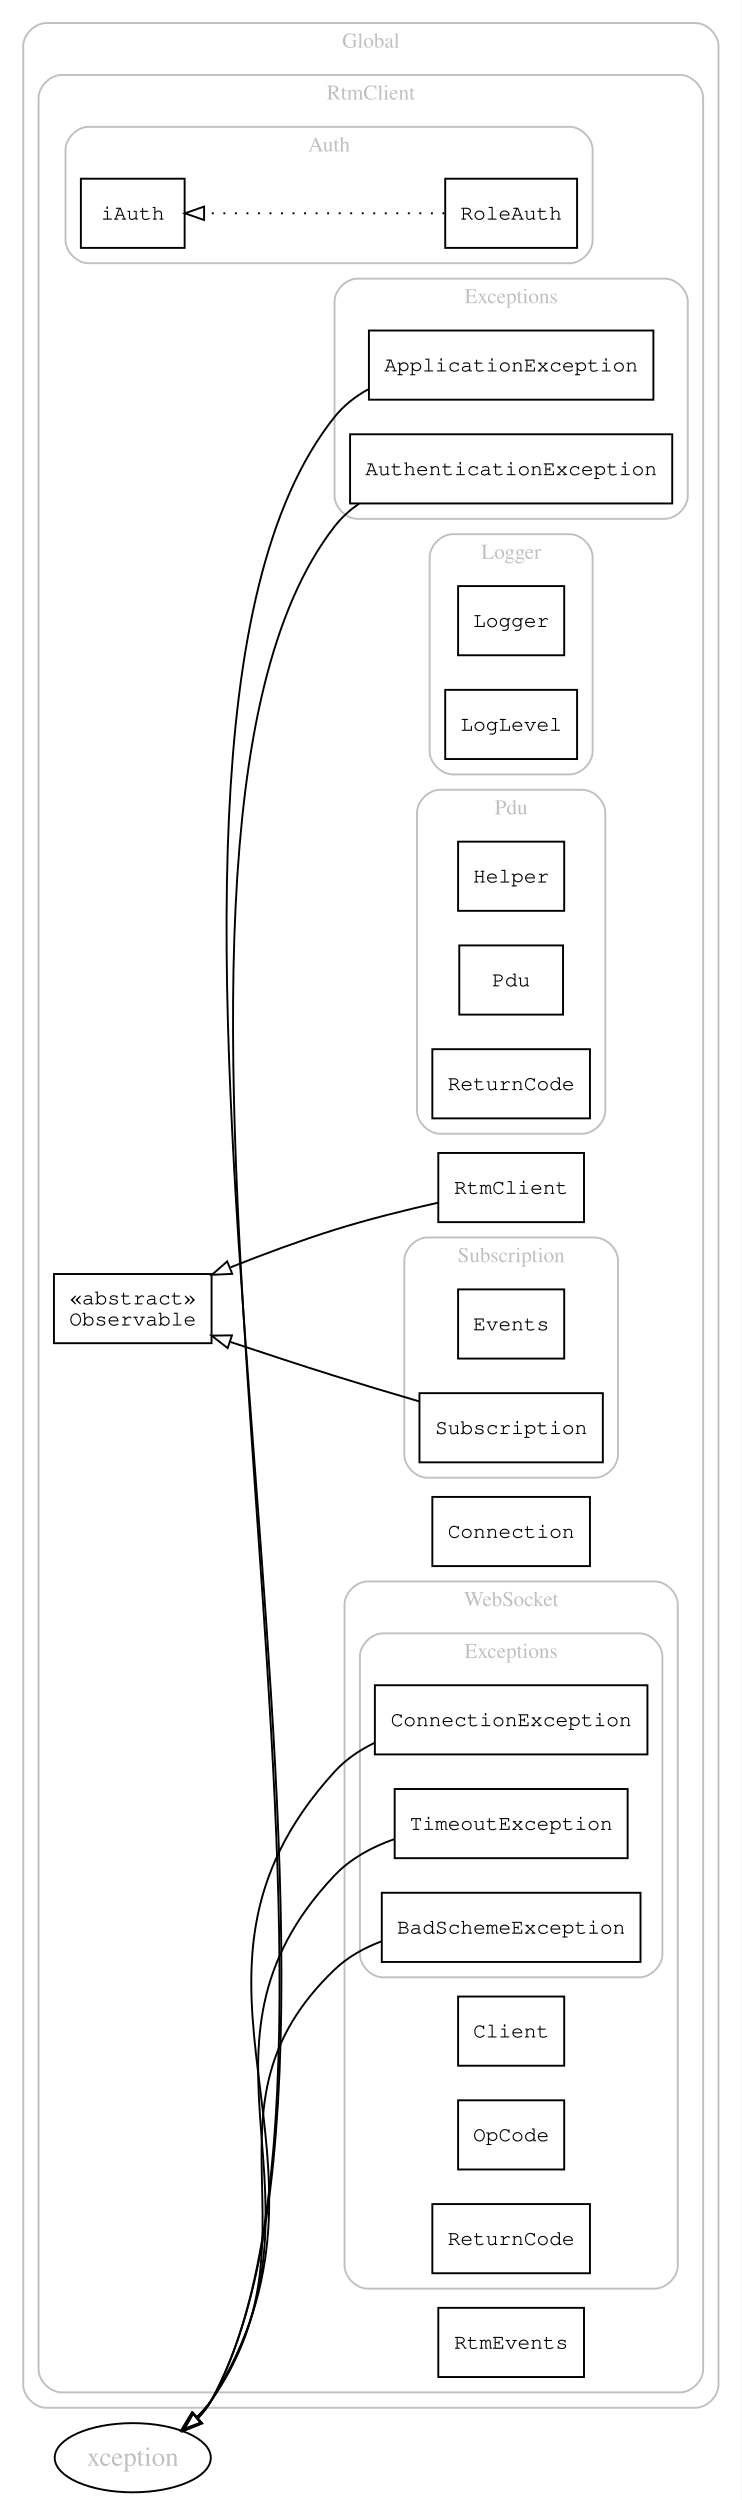
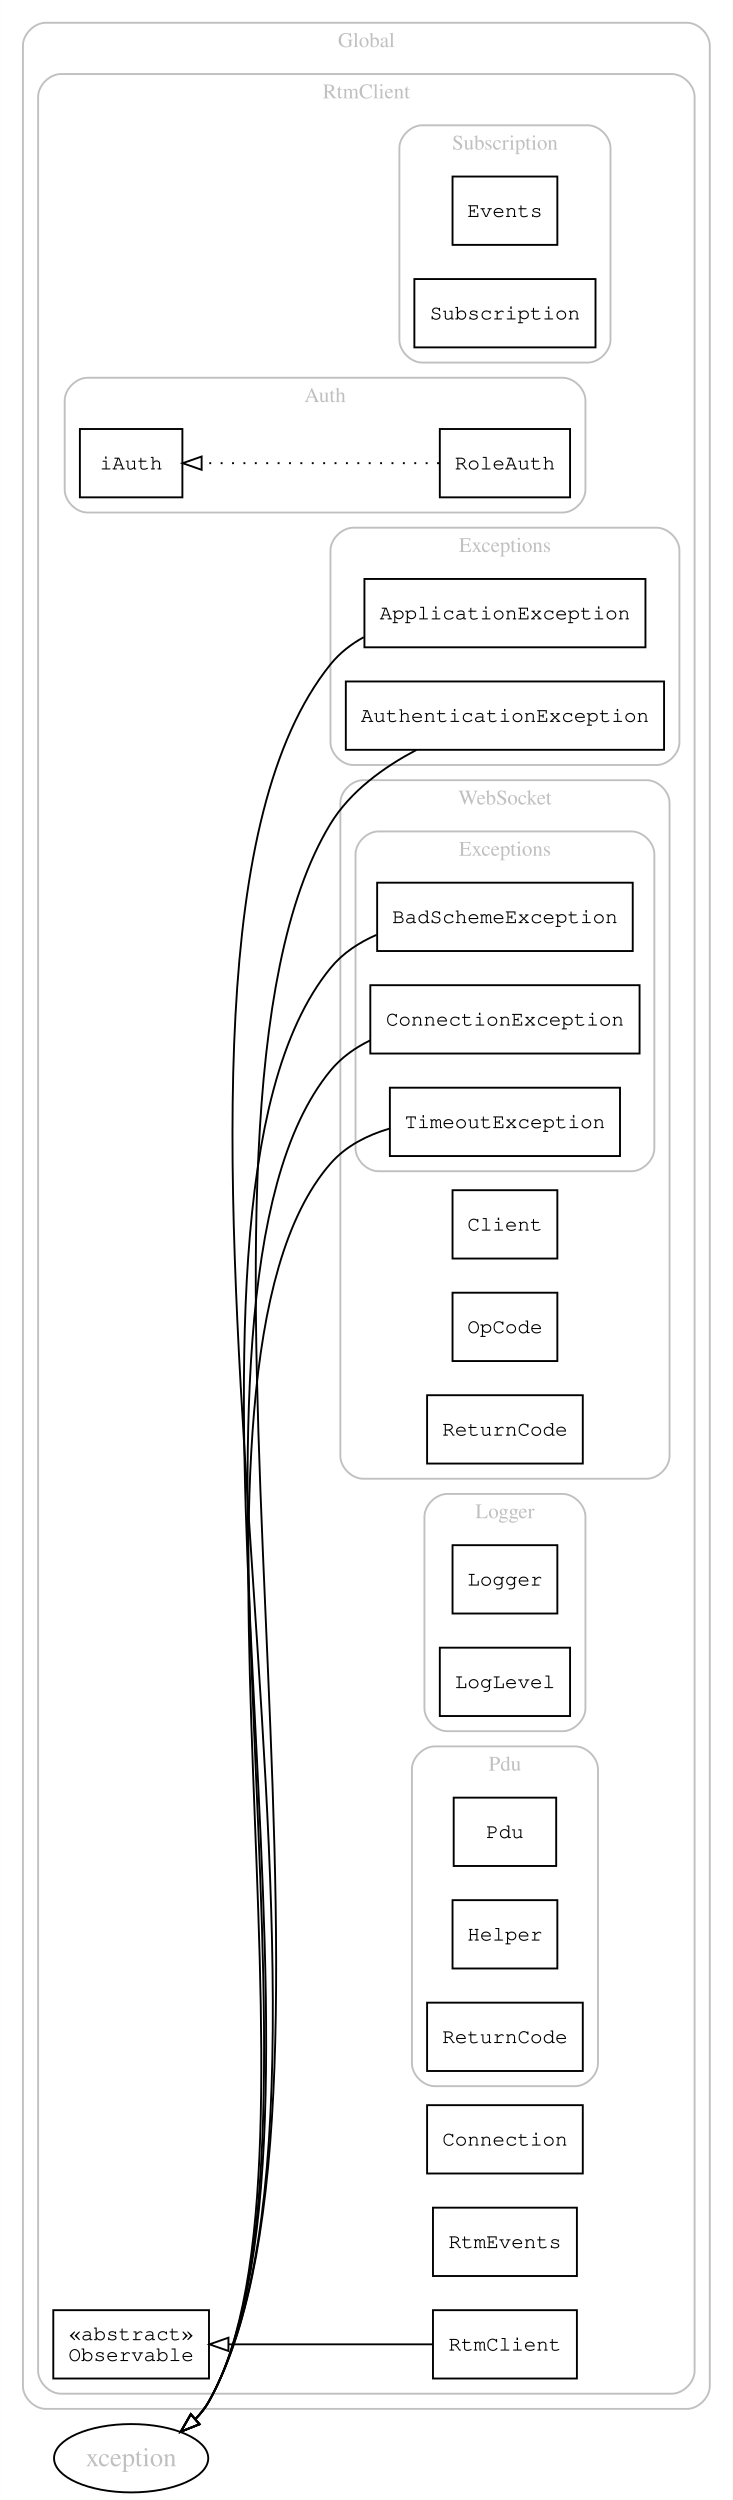
- <svg xmlns="http://www.w3.org/2000/svg" width="386pt" height="1301pt" viewBox="0.00 0.00 385.84 1301.00">
-   <g id="graph0" class="graph" transform="scale(1 1) rotate(0) translate(4 1297)">
-     <polygon fill="#ffffff" stroke="transparent" points="-4,4 -4,-1297 381.835,-1297 381.835,4 -4,4" />
+ <svg xmlns="http://www.w3.org/2000/svg" width="386pt" height="1317pt" viewBox="0.00 0.00 385.84 1317.00">
+   <g id="graph0" class="graph" transform="scale(1 1) rotate(0) translate(4 1313)">
+     <polygon fill="#ffffff" stroke="transparent" points="-4,4 -4,-1313 381.835,-1313 381.835,4 -4,4" />
    <g id="clust1" class="cluster">
-       <path fill="none" stroke="#c0c0c0" d="M20,-44C20,-44 357.835,-44 357.835,-44 363.835,-44 369.835,-50 369.835,-56 369.835,-56 369.835,-1273 369.835,-1273 369.835,-1279 363.835,-1285 357.835,-1285 357.835,-1285 20,-1285 20,-1285 14,-1285 8,-1279 8,-1273 8,-1273 8,-56 8,-56 8,-50 14,-44 20,-44" />
-       <text text-anchor="middle" x="188.918" y="-1272.2" font-family="Times,serif" font-size="11.00" fill="#c0c0c0">Global</text>
+       <path fill="none" stroke="#c0c0c0" d="M20,-44C20,-44 357.835,-44 357.835,-44 363.835,-44 369.835,-50 369.835,-56 369.835,-56 369.835,-1289 369.835,-1289 369.835,-1295 363.835,-1301 357.835,-1301 357.835,-1301 20,-1301 20,-1301 14,-1301 8,-1295 8,-1289 8,-1289 8,-56 8,-56 8,-50 14,-44 20,-44" />
+       <text text-anchor="middle" x="188.918" y="-1288.2" font-family="Times,serif" font-size="11.00" fill="#c0c0c0">Global</text>
    </g>
    <g id="clust2" class="cluster">
-       <path fill="none" stroke="#c0c0c0" d="M28,-52C28,-52 349.835,-52 349.835,-52 355.835,-52 361.835,-58 361.835,-64 361.835,-64 361.835,-1246 361.835,-1246 361.835,-1252 355.835,-1258 349.835,-1258 349.835,-1258 28,-1258 28,-1258 22,-1258 16,-1252 16,-1246 16,-1246 16,-64 16,-64 16,-58 22,-52 28,-52" />
-       <text text-anchor="middle" x="188.918" y="-1245.2" font-family="Times,serif" font-size="11.00" fill="#c0c0c0">RtmClient</text>
+       <path fill="none" stroke="#c0c0c0" d="M28,-52C28,-52 349.835,-52 349.835,-52 355.835,-52 361.835,-58 361.835,-64 361.835,-64 361.835,-1262 361.835,-1262 361.835,-1268 355.835,-1274 349.835,-1274 349.835,-1274 28,-1274 28,-1274 22,-1274 16,-1268 16,-1262 16,-1262 16,-64 16,-64 16,-58 22,-52 28,-52" />
+       <text text-anchor="middle" x="188.918" y="-1261.2" font-family="Times,serif" font-size="11.00" fill="#c0c0c0">RtmClient</text>
    </g>
    <g id="clust3" class="cluster">
-       <path fill="none" stroke="#c0c0c0" d="M42.005,-1160C42.005,-1160 292.327,-1160 292.327,-1160 298.327,-1160 304.327,-1166 304.327,-1172 304.327,-1172 304.327,-1219 304.327,-1219 304.327,-1225 298.327,-1231 292.327,-1231 292.327,-1231 42.005,-1231 42.005,-1231 36.005,-1231 30.005,-1225 30.005,-1219 30.005,-1219 30.005,-1172 30.005,-1172 30.005,-1166 36.005,-1160 42.005,-1160" />
-       <text text-anchor="middle" x="167.166" y="-1218.2" font-family="Times,serif" font-size="11.00" fill="#c0c0c0">Auth</text>
+       <path fill="none" stroke="#c0c0c0" d="M218.317,-1122C218.317,-1122 305.529,-1122 305.529,-1122 311.529,-1122 317.529,-1128 317.529,-1134 317.529,-1134 317.529,-1235 317.529,-1235 317.529,-1241 311.529,-1247 305.529,-1247 305.529,-1247 218.317,-1247 218.317,-1247 212.317,-1247 206.317,-1241 206.317,-1235 206.317,-1235 206.317,-1134 206.317,-1134 206.317,-1128 212.317,-1122 218.317,-1122" />
+       <text text-anchor="middle" x="261.923" y="-1234.2" font-family="Times,serif" font-size="11.00" fill="#c0c0c0">Subscription</text>
    </g>
    <g id="clust4" class="cluster">
-       <path fill="none" stroke="#c0c0c0" d="M182.011,-1027C182.011,-1027 341.835,-1027 341.835,-1027 347.835,-1027 353.835,-1033 353.835,-1039 353.835,-1039 353.835,-1140 353.835,-1140 353.835,-1146 347.835,-1152 341.835,-1152 341.835,-1152 182.011,-1152 182.011,-1152 176.011,-1152 170.011,-1146 170.011,-1140 170.011,-1140 170.011,-1039 170.011,-1039 170.011,-1033 176.011,-1027 182.011,-1027" />
-       <text text-anchor="middle" x="261.923" y="-1139.2" font-family="Times,serif" font-size="11.00" fill="#c0c0c0">Exceptions</text>
+       <path fill="none" stroke="#c0c0c0" d="M42.005,-1043C42.005,-1043 292.327,-1043 292.327,-1043 298.327,-1043 304.327,-1049 304.327,-1055 304.327,-1055 304.327,-1102 304.327,-1102 304.327,-1108 298.327,-1114 292.327,-1114 292.327,-1114 42.005,-1114 42.005,-1114 36.005,-1114 30.005,-1108 30.005,-1102 30.005,-1102 30.005,-1055 30.005,-1055 30.005,-1049 36.005,-1043 42.005,-1043" />
+       <text text-anchor="middle" x="167.166" y="-1101.2" font-family="Times,serif" font-size="11.00" fill="#c0c0c0">Auth</text>
    </g>
    <g id="clust5" class="cluster">
-       <path fill="none" stroke="#c0c0c0" d="M231.519,-894C231.519,-894 292.327,-894 292.327,-894 298.327,-894 304.327,-900 304.327,-906 304.327,-906 304.327,-1007 304.327,-1007 304.327,-1013 298.327,-1019 292.327,-1019 292.327,-1019 231.519,-1019 231.519,-1019 225.519,-1019 219.519,-1013 219.519,-1007 219.519,-1007 219.519,-906 219.519,-906 219.519,-900 225.519,-894 231.519,-894" />
-       <text text-anchor="middle" x="261.923" y="-1006.2" font-family="Times,serif" font-size="11.00" fill="#c0c0c0">Logger</text>
+       <path fill="none" stroke="#c0c0c0" d="M182.011,-910C182.011,-910 341.835,-910 341.835,-910 347.835,-910 353.835,-916 353.835,-922 353.835,-922 353.835,-1023 353.835,-1023 353.835,-1029 347.835,-1035 341.835,-1035 341.835,-1035 182.011,-1035 182.011,-1035 176.011,-1035 170.011,-1029 170.011,-1023 170.011,-1023 170.011,-922 170.011,-922 170.011,-916 176.011,-910 182.011,-910" />
+       <text text-anchor="middle" x="261.923" y="-1022.2" font-family="Times,serif" font-size="11.00" fill="#c0c0c0">Exceptions</text>
    </g>
    <g id="clust6" class="cluster">
-       <path fill="none" stroke="#c0c0c0" d="M224.918,-707C224.918,-707 298.928,-707 298.928,-707 304.928,-707 310.928,-713 310.928,-719 310.928,-719 310.928,-874 310.928,-874 310.928,-880 304.928,-886 298.928,-886 298.928,-886 224.918,-886 224.918,-886 218.918,-886 212.918,-880 212.918,-874 212.918,-874 212.918,-719 212.918,-719 212.918,-713 218.918,-707 224.918,-707" />
-       <text text-anchor="middle" x="261.923" y="-873.2" font-family="Times,serif" font-size="11.00" fill="#c0c0c0">Pdu</text>
+       <path fill="none" stroke="#c0c0c0" d="M187.213,-534C187.213,-534 336.633,-534 336.633,-534 342.633,-534 348.633,-540 348.633,-546 348.633,-546 348.633,-890 348.633,-890 348.633,-896 342.633,-902 336.633,-902 336.633,-902 187.213,-902 187.213,-902 181.213,-902 175.213,-896 175.213,-890 175.213,-890 175.213,-546 175.213,-546 175.213,-540 181.213,-534 187.213,-534" />
+       <text text-anchor="middle" x="261.923" y="-889.2" font-family="Times,serif" font-size="11.00" fill="#c0c0c0">WebSocket</text>
    </g>
    <g id="clust7" class="cluster">
-       <path fill="none" stroke="#c0c0c0" d="M218.317,-528C218.317,-528 305.529,-528 305.529,-528 311.529,-528 317.529,-534 317.529,-540 317.529,-540 317.529,-641 317.529,-641 317.529,-647 311.529,-653 305.529,-653 305.529,-653 218.317,-653 218.317,-653 212.317,-653 206.317,-647 206.317,-641 206.317,-641 206.317,-540 206.317,-540 206.317,-534 212.317,-528 218.317,-528" />
-       <text text-anchor="middle" x="261.923" y="-640.2" font-family="Times,serif" font-size="11.00" fill="#c0c0c0">Subscription</text>
+       <path fill="none" stroke="#c0c0c0" d="M195.213,-696C195.213,-696 328.633,-696 328.633,-696 334.633,-696 340.633,-702 340.633,-708 340.633,-708 340.633,-863 340.633,-863 340.633,-869 334.633,-875 328.633,-875 328.633,-875 195.213,-875 195.213,-875 189.213,-875 183.213,-869 183.213,-863 183.213,-863 183.213,-708 183.213,-708 183.213,-702 189.213,-696 195.213,-696" />
+       <text text-anchor="middle" x="261.923" y="-862.2" font-family="Times,serif" font-size="11.00" fill="#c0c0c0">Exceptions</text>
    </g>
    <g id="clust8" class="cluster">
-       <path fill="none" stroke="#c0c0c0" d="M187.213,-106C187.213,-106 336.633,-106 336.633,-106 342.633,-106 348.633,-112 348.633,-118 348.633,-118 348.633,-462 348.633,-462 348.633,-468 342.633,-474 336.633,-474 336.633,-474 187.213,-474 187.213,-474 181.213,-474 175.213,-468 175.213,-462 175.213,-462 175.213,-118 175.213,-118 175.213,-112 181.213,-106 187.213,-106" />
-       <text text-anchor="middle" x="261.923" y="-461.2" font-family="Times,serif" font-size="11.00" fill="#c0c0c0">WebSocket</text>
+       <path fill="none" stroke="#c0c0c0" d="M231.519,-401C231.519,-401 292.327,-401 292.327,-401 298.327,-401 304.327,-407 304.327,-413 304.327,-413 304.327,-514 304.327,-514 304.327,-520 298.327,-526 292.327,-526 292.327,-526 231.519,-526 231.519,-526 225.519,-526 219.519,-520 219.519,-514 219.519,-514 219.519,-413 219.519,-413 219.519,-407 225.519,-401 231.519,-401" />
+       <text text-anchor="middle" x="261.923" y="-513.2" font-family="Times,serif" font-size="11.00" fill="#c0c0c0">Logger</text>
    </g>
    <g id="clust9" class="cluster">
-       <path fill="none" stroke="#c0c0c0" d="M195.213,-268C195.213,-268 328.633,-268 328.633,-268 334.633,-268 340.633,-274 340.633,-280 340.633,-280 340.633,-435 340.633,-435 340.633,-441 334.633,-447 328.633,-447 328.633,-447 195.213,-447 195.213,-447 189.213,-447 183.213,-441 183.213,-435 183.213,-435 183.213,-280 183.213,-280 183.213,-274 189.213,-268 195.213,-268" />
-       <text text-anchor="middle" x="261.923" y="-434.2" font-family="Times,serif" font-size="11.00" fill="#c0c0c0">Exceptions</text>
+       <path fill="none" stroke="#c0c0c0" d="M224.918,-214C224.918,-214 298.928,-214 298.928,-214 304.928,-214 310.928,-220 310.928,-226 310.928,-226 310.928,-381 310.928,-381 310.928,-387 304.928,-393 298.928,-393 298.928,-393 224.918,-393 224.918,-393 218.918,-393 212.918,-387 212.918,-381 212.918,-381 212.918,-226 212.918,-226 212.918,-220 218.918,-214 224.918,-214" />
+       <text text-anchor="middle" x="261.923" y="-380.2" font-family="Times,serif" font-size="11.00" fill="#c0c0c0">Pdu</text>
    </g>
    <g id="node1" class="node">
-       <polygon fill="none" stroke="#000000" points="296.232,-1204 227.614,-1204 227.614,-1168 296.232,-1168 296.232,-1204" />
-       <text text-anchor="middle" x="261.923" y="-1182.7" font-family="Courier,monospace" font-size="11.00" fill="#000000">RoleAuth</text>
+       <polygon fill="none" stroke="#000000" points="289.531,-1220 234.315,-1220 234.315,-1184 289.531,-1184 289.531,-1220" />
+       <text text-anchor="middle" x="261.923" y="-1198.7" font-family="Courier,monospace" font-size="11.00" fill="#000000">Events</text>
    </g>
    <g id="node2" class="node">
-       <polygon fill="none" stroke="#000000" points="92.005,-1204 38.005,-1204 38.005,-1168 92.005,-1168 92.005,-1204" />
-       <text text-anchor="middle" x="65.005" y="-1182.7" font-family="Courier,monospace" font-size="11.00" fill="#000000">iAuth</text>
+       <polygon fill="none" stroke="#000000" points="309.636,-1166 214.21,-1166 214.21,-1130 309.636,-1130 309.636,-1166" />
+       <text text-anchor="middle" x="261.923" y="-1144.7" font-family="Courier,monospace" font-size="11.00" fill="#000000">Subscription</text>
+     </g>
+     <g id="node3" class="node">
+       <polygon fill="none" stroke="#000000" points="296.232,-1087 227.614,-1087 227.614,-1051 296.232,-1051 296.232,-1087" />
+       <text text-anchor="middle" x="261.923" y="-1065.7" font-family="Courier,monospace" font-size="11.00" fill="#000000">RoleAuth</text>
+     </g>
+     <g id="node4" class="node">
+       <polygon fill="none" stroke="#000000" points="92.005,-1087 38.005,-1087 38.005,-1051 92.005,-1051 92.005,-1087" />
+       <text text-anchor="middle" x="65.005" y="-1065.7" font-family="Courier,monospace" font-size="11.00" fill="#000000">iAuth</text>
    </g>
    <g id="edge1" class="edge">
-       <path fill="none" stroke="#000000" stroke-dasharray="1,5" d="M227.171,-1186C192.1,-1186 138.128,-1186 102.206,-1186" />
-       <polygon fill="none" stroke="#000000" points="102.132,-1182.5 92.132,-1186 102.132,-1189.5 102.132,-1182.5" />
+       <path fill="none" stroke="#000000" stroke-dasharray="1,5" d="M227.171,-1069C192.1,-1069 138.128,-1069 102.206,-1069" />
+       <polygon fill="none" stroke="#000000" points="102.132,-1065.5 92.132,-1069 102.132,-1072.5 102.132,-1065.5" />
    </g>
-     <g id="node3" class="node">
-       <polygon fill="none" stroke="#000000" points="335.945,-1125 187.902,-1125 187.902,-1089 335.945,-1089 335.945,-1125" />
-       <text text-anchor="middle" x="261.923" y="-1103.7" font-family="Courier,monospace" font-size="11.00" fill="#000000">ApplicationException</text>
+     <g id="node5" class="node">
+       <polygon fill="none" stroke="#000000" points="335.945,-1008 187.902,-1008 187.902,-972 335.945,-972 335.945,-1008" />
+       <text text-anchor="middle" x="261.923" y="-986.7" font-family="Courier,monospace" font-size="11.00" fill="#000000">ApplicationException</text>
    </g>
    <g id="node22" class="node">
      <ellipse fill="none" stroke="#000000" cx="65.005" cy="-18" rx="40.616" ry="18" />
      <text text-anchor="middle" x="65.005" y="-13.8" font-family="Times,serif" font-size="14.00" fill="#c0c0c0">xception</text>
    </g>
    <g id="edge2" class="edge">
-       <path fill="none" stroke="#000000" d="M187.48,-1094.374C180.807,-1090.682 174.782,-1085.98 170.011,-1080 26.694,-900.4 216.281,-249.585 106.011,-48 104.167,-44.629 101.763,-41.536 99.043,-38.725" />
-       <polygon fill="none" stroke="#000000" points="101.109,-35.883 91.274,-31.943 96.506,-41.156 101.109,-35.883" />
+       <path fill="none" stroke="#000000" d="M187.528,-977.336C180.846,-973.652 174.806,-968.961 170.011,-963 42.248,-804.181 204.536,-226.436 106.011,-48 104.153,-44.636 101.741,-41.548 99.016,-38.74" />
+       <polygon fill="none" stroke="#000000" points="101.077,-35.894 91.239,-31.962 96.478,-41.171 101.077,-35.894" />
    </g>
-     <g id="node4" class="node">
-       <polygon fill="none" stroke="#000000" points="345.748,-1071 178.098,-1071 178.098,-1035 345.748,-1035 345.748,-1071" />
-       <text text-anchor="middle" x="261.923" y="-1049.7" font-family="Courier,monospace" font-size="11.00" fill="#000000">AuthenticationException</text>
+     <g id="node6" class="node">
+       <polygon fill="none" stroke="#000000" points="345.748,-954 178.098,-954 178.098,-918 345.748,-918 345.748,-954" />
+       <text text-anchor="middle" x="261.923" y="-932.7" font-family="Courier,monospace" font-size="11.00" fill="#000000">AuthenticationException</text>
+     </g>
+     <g id="edge6" class="edge">
+       <path fill="none" stroke="#000000" d="M215.366,-917.996C198.217,-908.941 180.448,-896.167 170.011,-879 73.791,-720.741 196.107,-209.823 106.011,-48 104.141,-44.643 101.721,-41.559 98.991,-38.754" />
+       <polygon fill="none" stroke="#000000" points="101.049,-35.905 91.208,-31.979 96.453,-41.185 101.049,-35.905" />
+     </g>
+     <g id="node7" class="node">
+       <polygon fill="none" stroke="#000000" points="329.243,-848 194.604,-848 194.604,-812 329.243,-812 329.243,-848" />
+       <text text-anchor="middle" x="261.923" y="-826.7" font-family="Courier,monospace" font-size="11.00" fill="#000000">BadSchemeException</text>
    </g>
    <g id="edge3" class="edge">
-       <path fill="none" stroke="#000000" d="M182.753,-1034.902C177.951,-1031.571 173.615,-1027.64 170.011,-1023 36.81,-851.523 210.559,-238.306 106.011,-48 104.161,-44.632 101.753,-41.542 99.031,-38.732" />
-       <polygon fill="none" stroke="#000000" points="101.094,-35.888 91.258,-31.952 96.493,-41.163 101.094,-35.888" />
-     </g>
-     <g id="node5" class="node">
-       <polygon fill="none" stroke="#000000" points="289.531,-992 234.315,-992 234.315,-956 289.531,-956 289.531,-992" />
-       <text text-anchor="middle" x="261.923" y="-970.7" font-family="Courier,monospace" font-size="11.00" fill="#000000">Logger</text>
-     </g>
-     <g id="node6" class="node">
-       <polygon fill="none" stroke="#000000" points="296.232,-938 227.614,-938 227.614,-902 296.232,-902 296.232,-938" />
-       <text text-anchor="middle" x="261.923" y="-916.7" font-family="Courier,monospace" font-size="11.00" fill="#000000">LogLevel</text>
-     </g>
-     <g id="node7" class="node">
-       <polygon fill="none" stroke="#000000" points="289.531,-859 234.315,-859 234.315,-823 289.531,-823 289.531,-859" />
-       <text text-anchor="middle" x="261.923" y="-837.7" font-family="Courier,monospace" font-size="11.00" fill="#000000">Helper</text>
+       <path fill="none" stroke="#000000" d="M194.349,-820.546C185.005,-816.504 176.428,-810.858 170.011,-803 63.505,-672.585 188.484,-194.799 106.011,-48 104.129,-44.65 101.7,-41.571 98.965,-38.769" />
+       <polygon fill="none" stroke="#000000" points="101.018,-35.916 91.174,-31.998 96.426,-41.2 101.018,-35.916" />
    </g>
    <g id="node8" class="node">
-       <polygon fill="none" stroke="#000000" points="288.923,-805 234.923,-805 234.923,-769 288.923,-769 288.923,-805" />
-       <text text-anchor="middle" x="261.923" y="-783.7" font-family="Courier,monospace" font-size="11.00" fill="#000000">Pdu</text>
+       <polygon fill="none" stroke="#000000" points="332.844,-794 191.002,-794 191.002,-758 332.844,-758 332.844,-794" />
+       <text text-anchor="middle" x="261.923" y="-772.7" font-family="Courier,monospace" font-size="11.00" fill="#000000">ConnectionException</text>
+     </g>
+     <g id="edge4" class="edge">
+       <path fill="none" stroke="#000000" d="M191.207,-765.056C183.101,-761.15 175.714,-755.938 170.011,-749 70.674,-628.164 183.07,-184.128 106.011,-48 104.118,-44.656 101.682,-41.581 98.942,-38.781" />
+       <polygon fill="none" stroke="#000000" points="100.992,-35.926 91.146,-32.014 96.404,-41.212 100.992,-35.926" />
    </g>
    <g id="node9" class="node">
-       <polygon fill="none" stroke="#000000" points="302.934,-751 220.912,-751 220.912,-715 302.934,-715 302.934,-751" />
-       <text text-anchor="middle" x="261.923" y="-729.7" font-family="Courier,monospace" font-size="11.00" fill="#000000">ReturnCode</text>
+       <polygon fill="none" stroke="#000000" points="322.541,-740 201.305,-740 201.305,-704 322.541,-704 322.541,-740" />
+       <text text-anchor="middle" x="261.923" y="-718.7" font-family="Courier,monospace" font-size="11.00" fill="#000000">TimeoutException</text>
+     </g>
+     <g id="edge5" class="edge">
+       <path fill="none" stroke="#000000" d="M201.18,-718.471C189.333,-715.007 178.096,-709.277 170.011,-700 74.359,-590.246 178.161,-174.45 106.011,-48 104.106,-44.663 101.663,-41.592 98.919,-38.795" />
+       <polygon fill="none" stroke="#000000" points="100.965,-35.937 91.117,-32.031 96.38,-41.226 100.965,-35.937" />
    </g>
    <g id="node10" class="node">
-       <polygon fill="none" stroke="#000000" points="289.531,-626 234.315,-626 234.315,-590 289.531,-590 289.531,-626" />
-       <text text-anchor="middle" x="261.923" y="-604.7" font-family="Courier,monospace" font-size="11.00" fill="#000000">Events</text>
+       <polygon fill="none" stroke="#000000" points="289.531,-686 234.315,-686 234.315,-650 289.531,-650 289.531,-686" />
+       <text text-anchor="middle" x="261.923" y="-664.7" font-family="Courier,monospace" font-size="11.00" fill="#000000">Client</text>
    </g>
    <g id="node11" class="node">
-       <polygon fill="none" stroke="#000000" points="309.636,-572 214.21,-572 214.21,-536 309.636,-536 309.636,-572" />
-       <text text-anchor="middle" x="261.923" y="-550.7" font-family="Courier,monospace" font-size="11.00" fill="#000000">Subscription</text>
+       <polygon fill="none" stroke="#000000" points="289.531,-632 234.315,-632 234.315,-596 289.531,-596 289.531,-632" />
+       <text text-anchor="middle" x="261.923" y="-610.7" font-family="Courier,monospace" font-size="11.00" fill="#000000">OpCode</text>
+     </g>
+     <g id="node12" class="node">
+       <polygon fill="none" stroke="#000000" points="302.934,-578 220.912,-578 220.912,-542 302.934,-542 302.934,-578" />
+       <text text-anchor="middle" x="261.923" y="-556.7" font-family="Courier,monospace" font-size="11.00" fill="#000000">ReturnCode</text>
+     </g>
+     <g id="node13" class="node">
+       <polygon fill="none" stroke="#000000" points="289.531,-499 234.315,-499 234.315,-463 289.531,-463 289.531,-499" />
+       <text text-anchor="middle" x="261.923" y="-477.7" font-family="Courier,monospace" font-size="11.00" fill="#000000">Logger</text>
+     </g>
+     <g id="node14" class="node">
+       <polygon fill="none" stroke="#000000" points="296.232,-445 227.614,-445 227.614,-409 296.232,-409 296.232,-445" />
+       <text text-anchor="middle" x="261.923" y="-423.7" font-family="Courier,monospace" font-size="11.00" fill="#000000">LogLevel</text>
+     </g>
+     <g id="node15" class="node">
+       <polygon fill="none" stroke="#000000" points="288.923,-366 234.923,-366 234.923,-330 288.923,-330 288.923,-366" />
+       <text text-anchor="middle" x="261.923" y="-344.7" font-family="Courier,monospace" font-size="11.00" fill="#000000">Pdu</text>
+     </g>
+     <g id="node16" class="node">
+       <polygon fill="none" stroke="#000000" points="289.531,-312 234.315,-312 234.315,-276 289.531,-276 289.531,-312" />
+       <text text-anchor="middle" x="261.923" y="-290.7" font-family="Courier,monospace" font-size="11.00" fill="#000000">Helper</text>
+     </g>
+     <g id="node17" class="node">
+       <polygon fill="none" stroke="#000000" points="302.934,-258 220.912,-258 220.912,-222 302.934,-222 302.934,-258" />
+       <text text-anchor="middle" x="261.923" y="-236.7" font-family="Courier,monospace" font-size="11.00" fill="#000000">ReturnCode</text>
+     </g>
+     <g id="node18" class="node">
+       <polygon fill="none" stroke="#000000" points="302.934,-204 220.912,-204 220.912,-168 302.934,-168 302.934,-204" />
+       <text text-anchor="middle" x="261.923" y="-182.7" font-family="Courier,monospace" font-size="11.00" fill="#000000">Connection</text>
    </g>
    <g id="node19" class="node">
-       <polygon fill="none" stroke="#000000" points="106.016,-634 23.995,-634 23.995,-598 106.016,-598 106.016,-634" />
-       <text text-anchor="start" x="32" y="-618.2" font-family="Courier,monospace" font-size="11.00" fill="#000000">«abstract»</text>
-       <text text-anchor="start" x="32" y="-607.2" font-family="Courier,monospace" font-size="11.00" fill="#000000">Observable</text>
-     </g>
-     <g id="edge5" class="edge">
-       <path fill="none" stroke="#000000" d="M214.12,-567.688C199.894,-571.857 184.294,-576.523 170.011,-581 152.307,-586.549 133.02,-592.891 115.864,-598.638" />
-       <polygon fill="none" stroke="#000000" points="114.399,-595.438 106.037,-601.943 116.631,-602.073 114.399,-595.438" />
-     </g>
-     <g id="node12" class="node">
-       <polygon fill="none" stroke="#000000" points="329.243,-312 194.604,-312 194.604,-276 329.243,-276 329.243,-312" />
-       <text text-anchor="middle" x="261.923" y="-290.7" font-family="Courier,monospace" font-size="11.00" fill="#000000">BadSchemeException</text>
-     </g>
-     <g id="edge6" class="edge">
-       <path fill="none" stroke="#000000" d="M194.362,-286.688C185.361,-283.31 176.884,-278.582 170.011,-272 95.227,-200.391 165.218,-132.941 106.011,-48 103.749,-44.755 101.021,-41.726 98.06,-38.938" />
-       <polygon fill="none" stroke="#000000" points="100.275,-36.227 90.352,-32.514 95.794,-41.605 100.275,-36.227" />
-     </g>
-     <g id="node13" class="node">
-       <polygon fill="none" stroke="#000000" points="332.844,-420 191.002,-420 191.002,-384 332.844,-384 332.844,-420" />
-       <text text-anchor="middle" x="261.923" y="-398.7" font-family="Courier,monospace" font-size="11.00" fill="#000000">ConnectionException</text>
-     </g>
-     <g id="edge7" class="edge">
-       <path fill="none" stroke="#000000" d="M190.946,-390.065C183.088,-386.3 175.837,-381.391 170.011,-375 70.245,-265.557 185.454,-172.979 106.011,-48 103.949,-44.757 101.402,-41.749 98.594,-38.99" />
-       <polygon fill="none" stroke="#000000" points="100.591,-36.093 90.707,-32.278 96.054,-41.424 100.591,-36.093" />
-     </g>
-     <g id="node14" class="node">
-       <polygon fill="none" stroke="#000000" points="322.541,-366 201.305,-366 201.305,-330 322.541,-330 322.541,-366" />
-       <text text-anchor="middle" x="261.923" y="-344.7" font-family="Courier,monospace" font-size="11.00" fill="#000000">TimeoutException</text>
-     </g>
-     <g id="edge8" class="edge">
-       <path fill="none" stroke="#000000" d="M200.96,-339.855C189.413,-335.805 178.354,-329.82 170.011,-321 84.366,-230.47 174.798,-151.919 106.011,-48 103.827,-44.702 101.151,-41.638 98.221,-38.829" />
-       <polygon fill="none" stroke="#000000" points="100.457,-36.137 90.551,-32.379 95.952,-41.494 100.457,-36.137" />
-     </g>
-     <g id="node15" class="node">
-       <polygon fill="none" stroke="#000000" points="289.531,-258 234.315,-258 234.315,-222 289.531,-222 289.531,-258" />
-       <text text-anchor="middle" x="261.923" y="-236.7" font-family="Courier,monospace" font-size="11.00" fill="#000000">Client</text>
-     </g>
-     <g id="node16" class="node">
-       <polygon fill="none" stroke="#000000" points="289.531,-204 234.315,-204 234.315,-168 289.531,-168 289.531,-204" />
-       <text text-anchor="middle" x="261.923" y="-182.7" font-family="Courier,monospace" font-size="11.00" fill="#000000">OpCode</text>
-     </g>
-     <g id="node17" class="node">
-       <polygon fill="none" stroke="#000000" points="302.934,-150 220.912,-150 220.912,-114 302.934,-114 302.934,-150" />
-       <text text-anchor="middle" x="261.923" y="-128.7" font-family="Courier,monospace" font-size="11.00" fill="#000000">ReturnCode</text>
-     </g>
-     <g id="node18" class="node">
-       <polygon fill="none" stroke="#000000" points="302.934,-518 220.912,-518 220.912,-482 302.934,-482 302.934,-518" />
-       <text text-anchor="middle" x="261.923" y="-496.7" font-family="Courier,monospace" font-size="11.00" fill="#000000">Connection</text>
+       <polygon fill="none" stroke="#000000" points="106.016,-96 23.995,-96 23.995,-60 106.016,-60 106.016,-96" />
+       <text text-anchor="start" x="32" y="-80.2" font-family="Courier,monospace" font-size="11.00" fill="#000000">«abstract»</text>
+       <text text-anchor="start" x="32" y="-69.2" font-family="Courier,monospace" font-size="11.00" fill="#000000">Observable</text>
    </g>
    <g id="node20" class="node">
-       <polygon fill="none" stroke="#000000" points="299.834,-697 224.012,-697 224.012,-661 299.834,-661 299.834,-697" />
-       <text text-anchor="middle" x="261.923" y="-675.7" font-family="Courier,monospace" font-size="11.00" fill="#000000">RtmClient</text>
-     </g>
-     <g id="edge4" class="edge">
-       <path fill="none" stroke="#000000" d="M224.041,-671.163C207.332,-667.391 187.547,-662.494 170.011,-657 152.136,-651.4 132.948,-644.256 115.928,-637.506" />
-       <polygon fill="none" stroke="#000000" points="116.768,-634.071 106.184,-633.591 114.159,-640.567 116.768,-634.071" />
+       <polygon fill="none" stroke="#000000" points="299.834,-150 224.012,-150 224.012,-114 299.834,-114 299.834,-150" />
+       <text text-anchor="middle" x="261.923" y="-128.7" font-family="Courier,monospace" font-size="11.00" fill="#000000">RtmEvents</text>
    </g>
    <g id="node21" class="node">
      <polygon fill="none" stroke="#000000" points="299.834,-96 224.012,-96 224.012,-60 299.834,-60 299.834,-96" />
-       <text text-anchor="middle" x="261.923" y="-74.7" font-family="Courier,monospace" font-size="11.00" fill="#000000">RtmEvents</text>
+       <text text-anchor="middle" x="261.923" y="-74.7" font-family="Courier,monospace" font-size="11.00" fill="#000000">RtmClient</text>
+     </g>
+     <g id="edge7" class="edge">
+       <path fill="none" stroke="#000000" d="M223.955,-78C193.368,-78 150.063,-78 116.377,-78" />
+       <polygon fill="none" stroke="#000000" points="116.256,-74.5 106.256,-78 116.256,-81.5 116.256,-74.5" />
    </g>
  </g>
</svg>
